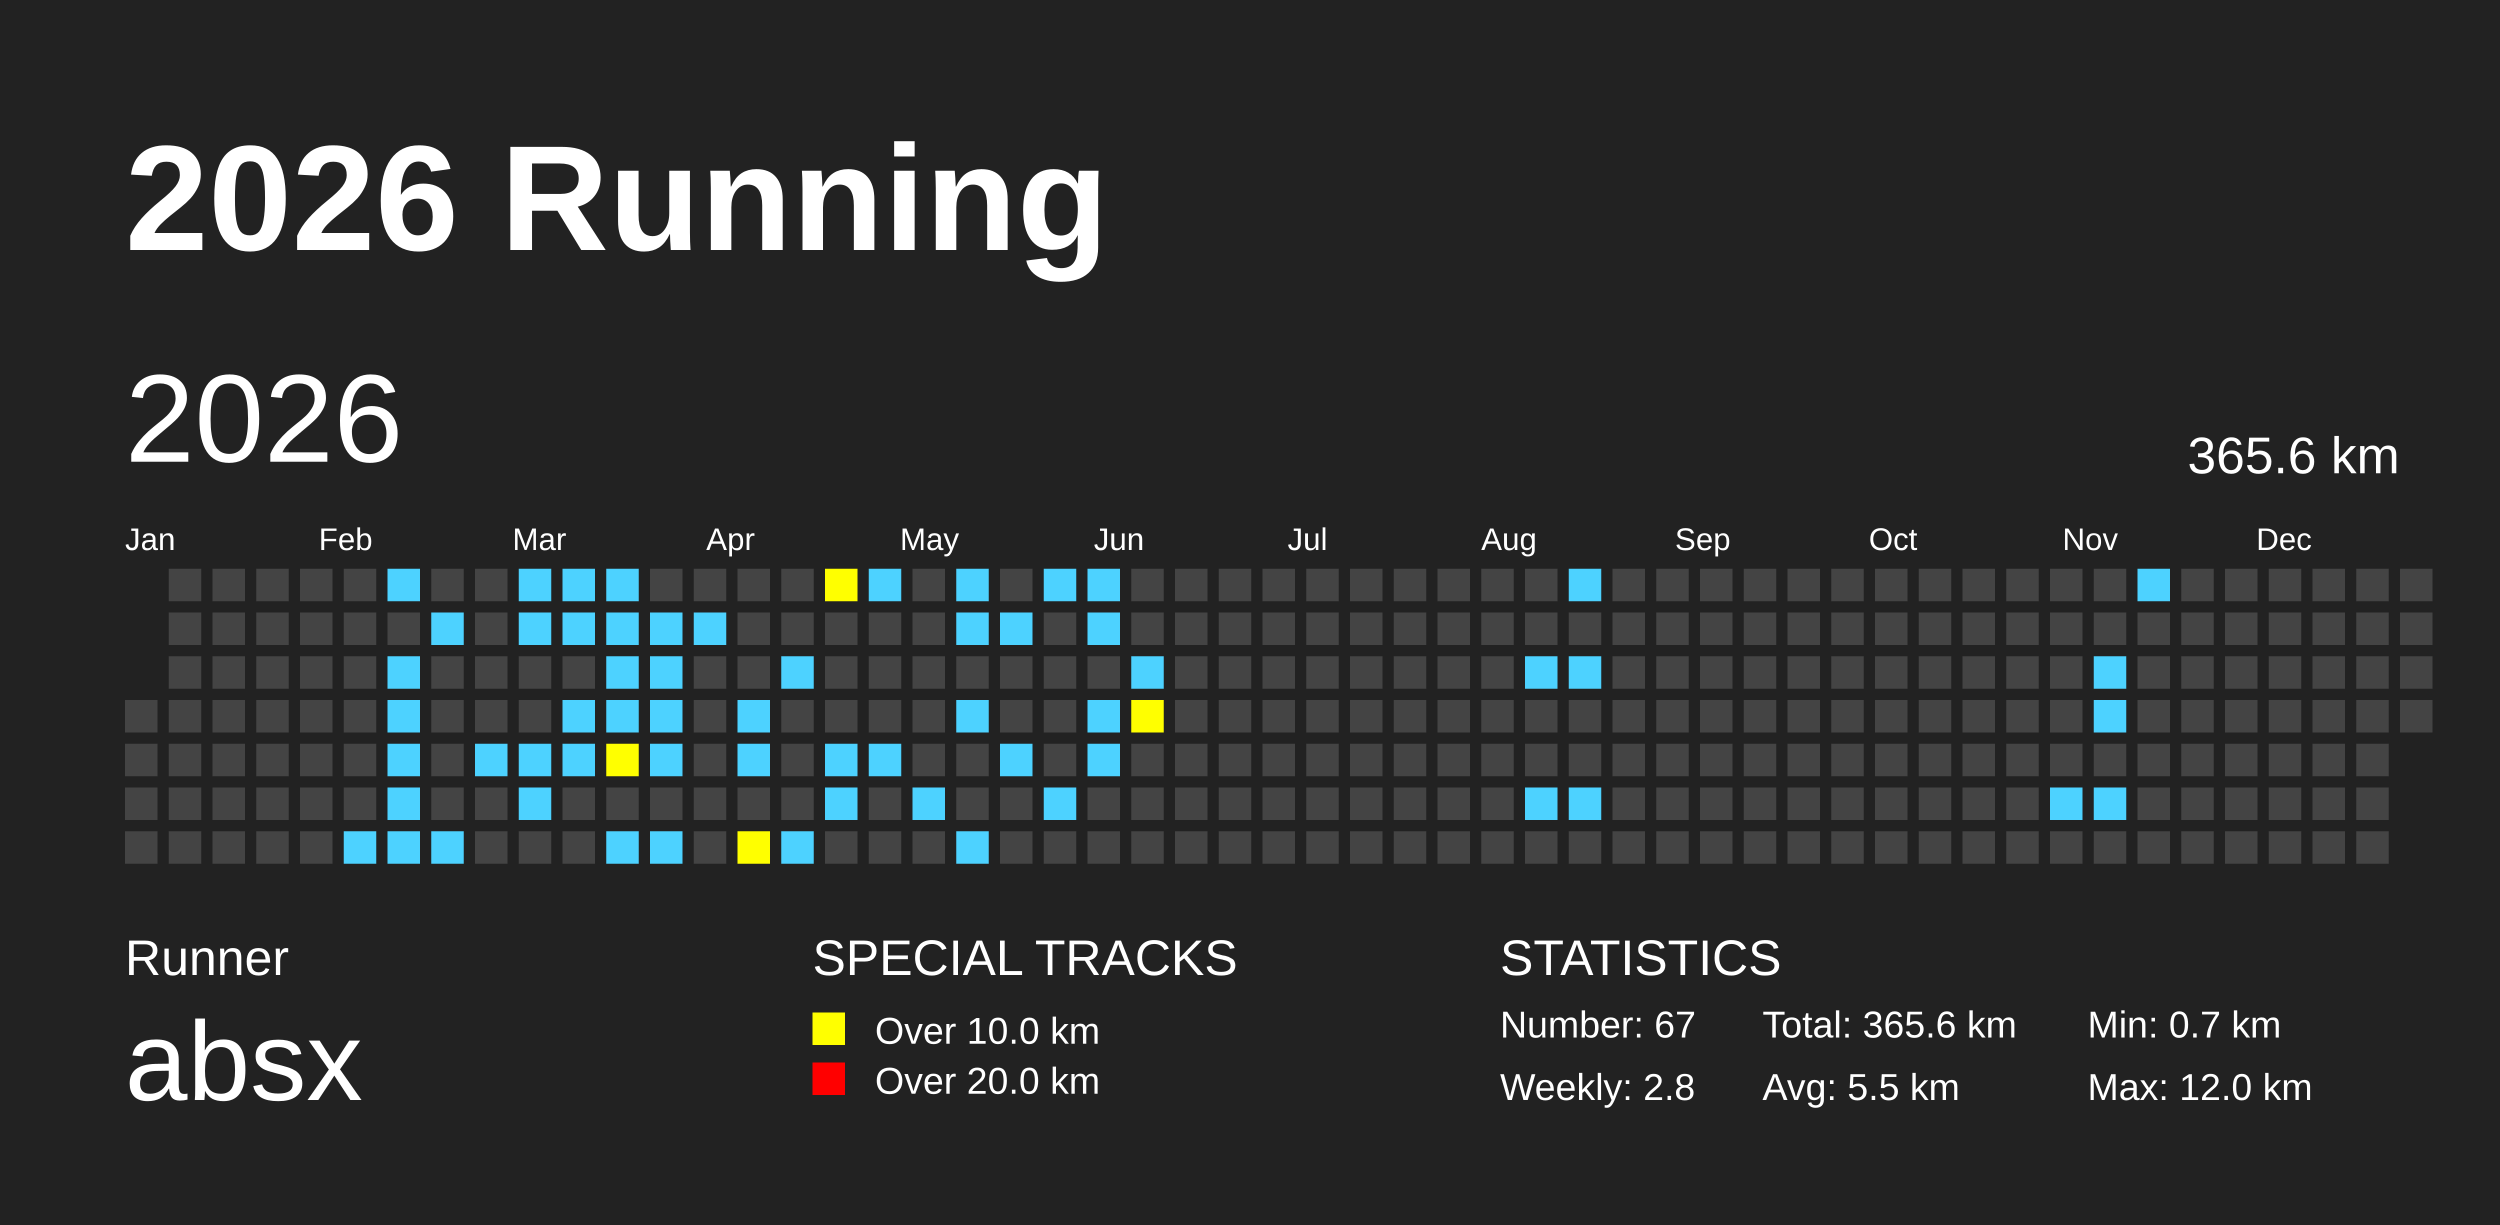
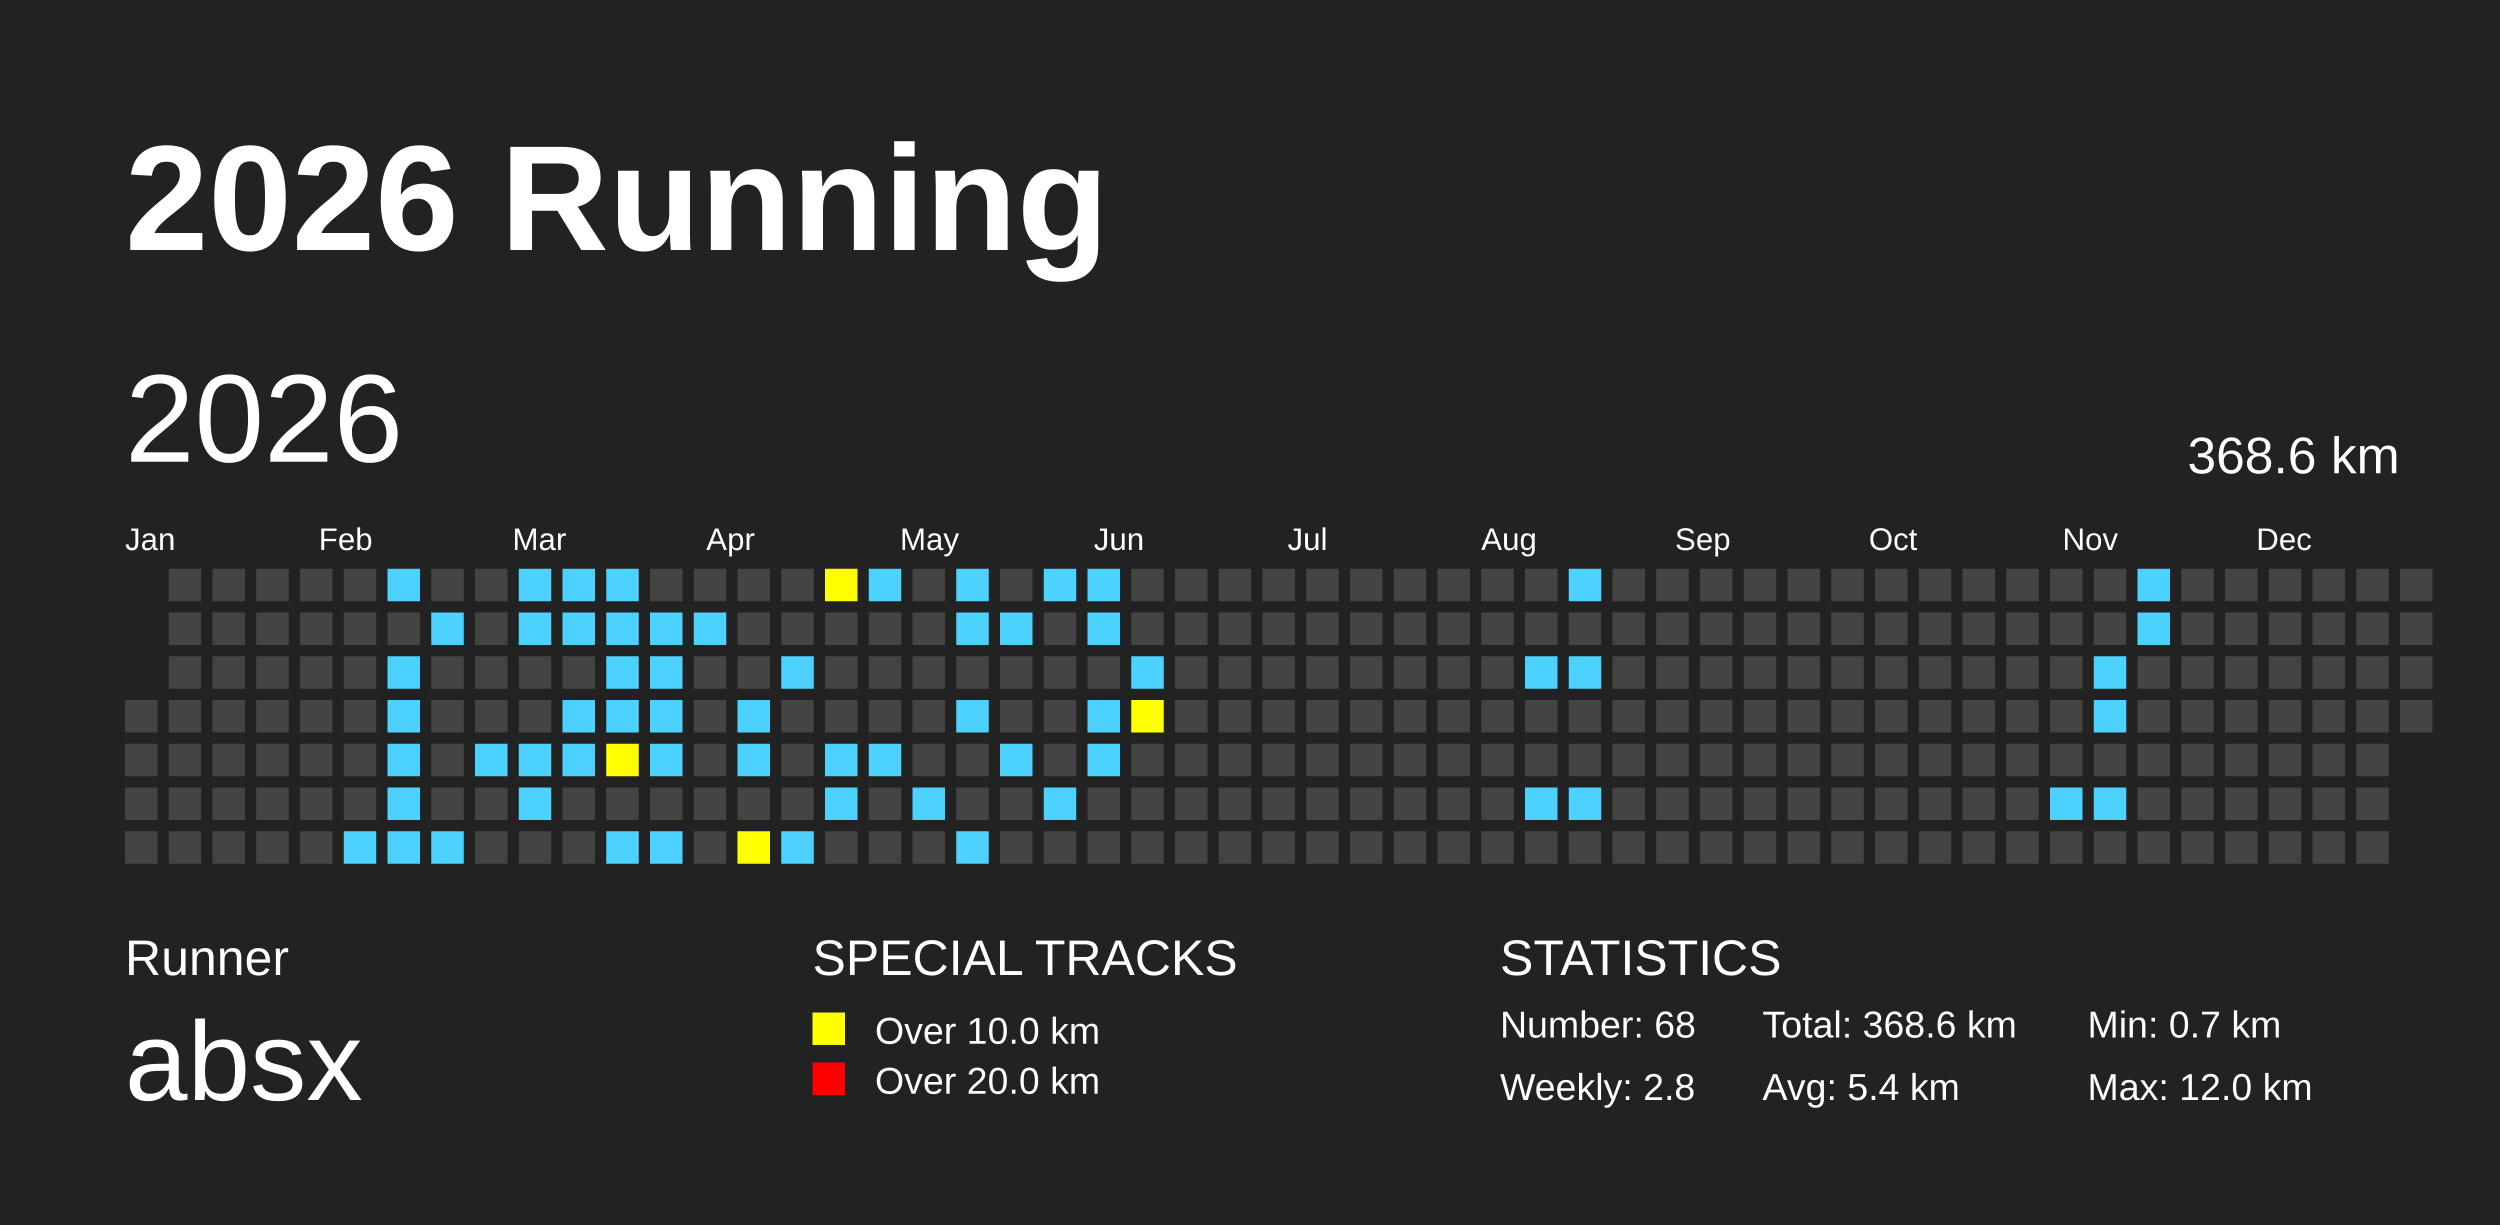
<svg xmlns="http://www.w3.org/2000/svg" baseProfile="full" height="98mm" version="1.1" viewBox="0,0,200,98" width="200mm">
  <defs />
  <rect fill="#222222" height="98" width="200" x="0" y="0" />
  <text fill="#FFFFFF" style="font-size:12px; font-family:Arial; font-weight:bold;" x="10" y="20">2026 Running</text>
  <text fill="#FFFFFF" style="font-size:4px; font-family:Arial" x="10" y="78">Runner</text>
  <text fill="#FFFFFF" style="font-size:9px; font-family:Arial" x="10" y="88">absx</text>
  <text fill="#FFFFFF" style="font-size:4px; font-family:Arial" x="65" y="78">SPECIAL TRACKS</text>
  <rect fill="yellow" height="2.6" width="2.6" x="65" y="81" />
  <text fill="#FFFFFF" style="font-size:3px; font-family:Arial" x="70" y="83.5">Over 10.0 km</text>
  <rect fill="red" height="2.6" width="2.6" x="65" y="85" />
  <text fill="#FFFFFF" style="font-size:3px; font-family:Arial" x="70" y="87.5">Over 20.0 km</text>
  <text fill="#FFFFFF" style="font-size:4px; font-family:Arial" x="120" y="78">STATISTICS</text>
-   <text fill="#FFFFFF" style="font-size:3px; font-family:Arial" x="120" y="83">Number: 67</text>
+   <text fill="#FFFFFF" style="font-size:3px; font-family:Arial" x="120" y="83">Number: 68</text>
  <text fill="#FFFFFF" style="font-size:3px; font-family:Arial" x="120" y="88">Weekly: 2.8</text>
-   <text fill="#FFFFFF" style="font-size:3px; font-family:Arial" x="141" y="83">Total: 365.6 km</text>
-   <text fill="#FFFFFF" style="font-size:3px; font-family:Arial" x="141" y="88">Avg: 5.5 km</text>
+   <text fill="#FFFFFF" style="font-size:3px; font-family:Arial" x="141" y="83">Total: 368.6 km</text>
+   <text fill="#FFFFFF" style="font-size:3px; font-family:Arial" x="141" y="88">Avg: 5.4 km</text>
  <text fill="#FFFFFF" style="font-size:3px; font-family:Arial" x="167" y="83">Min: 0.7 km</text>
  <text fill="#FFFFFF" style="font-size:3px; font-family:Arial" x="167" y="88">Max: 12.0 km</text>
  <text dominant-baseline="hanging" fill="#FFFFFF" style="font-size:10.0px; font-family:Arial;" x="10" y="30">2026</text>
-   <text dominant-baseline="hanging" fill="#FFFFFF" style="font-size:4.125px; font-family:Arial;" x="175" y="35">365.6 km</text>
+   <text dominant-baseline="hanging" fill="#FFFFFF" style="font-size:4.125px; font-family:Arial;" x="175" y="35">368.6 km</text>
  <text fill="#FFFFFF" style="font-size:2.5px; font-family:Arial" x="10.0" y="44">Jan</text>
  <text fill="#FFFFFF" style="font-size:2.5px; font-family:Arial" x="25.5" y="44">Feb</text>
  <text fill="#FFFFFF" style="font-size:2.5px; font-family:Arial" x="41.0" y="44">Mar</text>
  <text fill="#FFFFFF" style="font-size:2.5px; font-family:Arial" x="56.5" y="44">Apr</text>
  <text fill="#FFFFFF" style="font-size:2.5px; font-family:Arial" x="72.0" y="44">May</text>
  <text fill="#FFFFFF" style="font-size:2.5px; font-family:Arial" x="87.5" y="44">Jun</text>
  <text fill="#FFFFFF" style="font-size:2.5px; font-family:Arial" x="103.0" y="44">Jul</text>
  <text fill="#FFFFFF" style="font-size:2.5px; font-family:Arial" x="118.5" y="44">Aug</text>
  <text fill="#FFFFFF" style="font-size:2.5px; font-family:Arial" x="134.0" y="44">Sep</text>
  <text fill="#FFFFFF" style="font-size:2.5px; font-family:Arial" x="149.5" y="44">Oct</text>
  <text fill="#FFFFFF" style="font-size:2.5px; font-family:Arial" x="165.0" y="44">Nov</text>
  <text fill="#FFFFFF" style="font-size:2.5px; font-family:Arial" x="180.5" y="44">Dec</text>
  <rect fill="#444444" height="2.6" width="2.6" x="10.0" y="56.0" />
  <rect fill="#444444" height="2.6" width="2.6" x="10.0" y="59.5" />
  <rect fill="#444444" height="2.6" width="2.6" x="10.0" y="63.0" />
  <rect fill="#444444" height="2.6" width="2.6" x="10.0" y="66.5" />
  <rect fill="#444444" height="2.6" width="2.6" x="13.5" y="45.5" />
  <rect fill="#444444" height="2.6" width="2.6" x="13.5" y="49.0" />
  <rect fill="#444444" height="2.6" width="2.6" x="13.5" y="52.5" />
  <rect fill="#444444" height="2.6" width="2.6" x="13.5" y="56.0" />
  <rect fill="#444444" height="2.6" width="2.6" x="13.5" y="59.5" />
  <rect fill="#444444" height="2.6" width="2.6" x="13.5" y="63.0" />
  <rect fill="#444444" height="2.6" width="2.6" x="13.5" y="66.5" />
  <rect fill="#444444" height="2.6" width="2.6" x="17.0" y="45.5" />
  <rect fill="#444444" height="2.6" width="2.6" x="17.0" y="49.0" />
  <rect fill="#444444" height="2.6" width="2.6" x="17.0" y="52.5" />
  <rect fill="#444444" height="2.6" width="2.6" x="17.0" y="56.0" />
  <rect fill="#444444" height="2.6" width="2.6" x="17.0" y="59.5" />
  <rect fill="#444444" height="2.6" width="2.6" x="17.0" y="63.0" />
  <rect fill="#444444" height="2.6" width="2.6" x="17.0" y="66.5" />
  <rect fill="#444444" height="2.6" width="2.6" x="20.5" y="45.5" />
  <rect fill="#444444" height="2.6" width="2.6" x="20.5" y="49.0" />
  <rect fill="#444444" height="2.6" width="2.6" x="20.5" y="52.5" />
  <rect fill="#444444" height="2.6" width="2.6" x="20.5" y="56.0" />
  <rect fill="#444444" height="2.6" width="2.6" x="20.5" y="59.5" />
  <rect fill="#444444" height="2.6" width="2.6" x="20.5" y="63.0" />
  <rect fill="#444444" height="2.6" width="2.6" x="20.5" y="66.5" />
  <rect fill="#444444" height="2.6" width="2.6" x="24.0" y="45.5" />
  <rect fill="#444444" height="2.6" width="2.6" x="24.0" y="49.0" />
  <rect fill="#444444" height="2.6" width="2.6" x="24.0" y="52.5" />
  <rect fill="#444444" height="2.6" width="2.6" x="24.0" y="56.0" />
  <rect fill="#444444" height="2.6" width="2.6" x="24.0" y="59.5" />
  <rect fill="#444444" height="2.6" width="2.6" x="24.0" y="63.0" />
  <rect fill="#444444" height="2.6" width="2.6" x="24.0" y="66.5" />
  <rect fill="#444444" height="2.6" width="2.6" x="27.5" y="45.5" />
  <rect fill="#444444" height="2.6" width="2.6" x="27.5" y="49.0" />
  <rect fill="#444444" height="2.6" width="2.6" x="27.5" y="52.5" />
  <rect fill="#444444" height="2.6" width="2.6" x="27.5" y="56.0" />
  <rect fill="#444444" height="2.6" width="2.6" x="27.5" y="59.5" />
  <rect fill="#444444" height="2.6" width="2.6" x="27.5" y="63.0" />
  <rect fill="#4DD2FF" height="2.6" width="2.6" x="27.5" y="66.5" />
  <rect fill="#4DD2FF" height="2.6" width="2.6" x="31.0" y="45.5" />
  <rect fill="#444444" height="2.6" width="2.6" x="31.0" y="49.0" />
  <rect fill="#4DD2FF" height="2.6" width="2.6" x="31.0" y="52.5" />
  <rect fill="#4DD2FF" height="2.6" width="2.6" x="31.0" y="56.0" />
  <rect fill="#4DD2FF" height="2.6" width="2.6" x="31.0" y="59.5" />
  <rect fill="#4DD2FF" height="2.6" width="2.6" x="31.0" y="63.0" />
  <rect fill="#4DD2FF" height="2.6" width="2.6" x="31.0" y="66.5" />
  <rect fill="#444444" height="2.6" width="2.6" x="34.5" y="45.5" />
  <rect fill="#4DD2FF" height="2.6" width="2.6" x="34.5" y="49.0" />
  <rect fill="#444444" height="2.6" width="2.6" x="34.5" y="52.5" />
  <rect fill="#444444" height="2.6" width="2.6" x="34.5" y="56.0" />
  <rect fill="#444444" height="2.6" width="2.6" x="34.5" y="59.5" />
  <rect fill="#444444" height="2.6" width="2.6" x="34.5" y="63.0" />
  <rect fill="#4DD2FF" height="2.6" width="2.6" x="34.5" y="66.5" />
  <rect fill="#444444" height="2.6" width="2.6" x="38.0" y="45.5" />
  <rect fill="#444444" height="2.6" width="2.6" x="38.0" y="49.0" />
  <rect fill="#444444" height="2.6" width="2.6" x="38.0" y="52.5" />
  <rect fill="#444444" height="2.6" width="2.6" x="38.0" y="56.0" />
  <rect fill="#4DD2FF" height="2.6" width="2.6" x="38.0" y="59.5" />
  <rect fill="#444444" height="2.6" width="2.6" x="38.0" y="63.0" />
  <rect fill="#444444" height="2.6" width="2.6" x="38.0" y="66.5" />
  <rect fill="#4DD2FF" height="2.6" width="2.6" x="41.5" y="45.5" />
  <rect fill="#4DD2FF" height="2.6" width="2.6" x="41.5" y="49.0" />
  <rect fill="#444444" height="2.6" width="2.6" x="41.5" y="52.5" />
  <rect fill="#444444" height="2.6" width="2.6" x="41.5" y="56.0" />
  <rect fill="#4DD2FF" height="2.6" width="2.6" x="41.5" y="59.5" />
  <rect fill="#4DD2FF" height="2.6" width="2.6" x="41.5" y="63.0" />
  <rect fill="#444444" height="2.6" width="2.6" x="41.5" y="66.5" />
  <rect fill="#4DD2FF" height="2.6" width="2.6" x="45.0" y="45.5" />
  <rect fill="#4DD2FF" height="2.6" width="2.6" x="45.0" y="49.0" />
  <rect fill="#444444" height="2.6" width="2.6" x="45.0" y="52.5" />
  <rect fill="#4DD2FF" height="2.6" width="2.6" x="45.0" y="56.0" />
  <rect fill="#4DD2FF" height="2.6" width="2.6" x="45.0" y="59.5" />
  <rect fill="#444444" height="2.6" width="2.6" x="45.0" y="63.0" />
  <rect fill="#444444" height="2.6" width="2.6" x="45.0" y="66.5" />
  <rect fill="#4DD2FF" height="2.6" width="2.6" x="48.5" y="45.5" />
  <rect fill="#4DD2FF" height="2.6" width="2.6" x="48.5" y="49.0" />
  <rect fill="#4DD2FF" height="2.6" width="2.6" x="48.5" y="52.5" />
  <rect fill="#4DD2FF" height="2.6" width="2.6" x="48.5" y="56.0" />
  <rect fill="yellow" height="2.6" width="2.6" x="48.5" y="59.5" />
  <rect fill="#444444" height="2.6" width="2.6" x="48.5" y="63.0" />
  <rect fill="#4DD2FF" height="2.6" width="2.6" x="48.5" y="66.5" />
  <rect fill="#444444" height="2.6" width="2.6" x="52.0" y="45.5" />
  <rect fill="#4DD2FF" height="2.6" width="2.6" x="52.0" y="49.0" />
  <rect fill="#4DD2FF" height="2.6" width="2.6" x="52.0" y="52.5" />
  <rect fill="#4DD2FF" height="2.6" width="2.6" x="52.0" y="56.0" />
  <rect fill="#4DD2FF" height="2.6" width="2.6" x="52.0" y="59.5" />
  <rect fill="#444444" height="2.6" width="2.6" x="52.0" y="63.0" />
  <rect fill="#4DD2FF" height="2.6" width="2.6" x="52.0" y="66.5" />
  <rect fill="#444444" height="2.6" width="2.6" x="55.5" y="45.5" />
  <rect fill="#4DD2FF" height="2.6" width="2.6" x="55.5" y="49.0" />
  <rect fill="#444444" height="2.6" width="2.6" x="55.5" y="52.5" />
  <rect fill="#444444" height="2.6" width="2.6" x="55.5" y="56.0" />
  <rect fill="#444444" height="2.6" width="2.6" x="55.5" y="59.5" />
  <rect fill="#444444" height="2.6" width="2.6" x="55.5" y="63.0" />
  <rect fill="#444444" height="2.6" width="2.6" x="55.5" y="66.5" />
  <rect fill="#444444" height="2.6" width="2.6" x="59.0" y="45.5" />
  <rect fill="#444444" height="2.6" width="2.6" x="59.0" y="49.0" />
  <rect fill="#444444" height="2.6" width="2.6" x="59.0" y="52.5" />
  <rect fill="#4DD2FF" height="2.6" width="2.6" x="59.0" y="56.0" />
  <rect fill="#4DD2FF" height="2.6" width="2.6" x="59.0" y="59.5" />
  <rect fill="#444444" height="2.6" width="2.6" x="59.0" y="63.0" />
  <rect fill="yellow" height="2.6" width="2.6" x="59.0" y="66.5" />
  <rect fill="#444444" height="2.6" width="2.6" x="62.5" y="45.5" />
  <rect fill="#444444" height="2.6" width="2.6" x="62.5" y="49.0" />
  <rect fill="#4DD2FF" height="2.6" width="2.6" x="62.5" y="52.5" />
  <rect fill="#444444" height="2.6" width="2.6" x="62.5" y="56.0" />
  <rect fill="#444444" height="2.6" width="2.6" x="62.5" y="59.5" />
  <rect fill="#444444" height="2.6" width="2.6" x="62.5" y="63.0" />
  <rect fill="#4DD2FF" height="2.6" width="2.6" x="62.5" y="66.5" />
  <rect fill="yellow" height="2.6" width="2.6" x="66.0" y="45.5" />
  <rect fill="#444444" height="2.6" width="2.6" x="66.0" y="49.0" />
  <rect fill="#444444" height="2.6" width="2.6" x="66.0" y="52.5" />
  <rect fill="#444444" height="2.6" width="2.6" x="66.0" y="56.0" />
  <rect fill="#4DD2FF" height="2.6" width="2.6" x="66.0" y="59.5" />
  <rect fill="#4DD2FF" height="2.6" width="2.6" x="66.0" y="63.0" />
  <rect fill="#444444" height="2.6" width="2.6" x="66.0" y="66.5" />
  <rect fill="#4DD2FF" height="2.6" width="2.6" x="69.5" y="45.5" />
  <rect fill="#444444" height="2.6" width="2.6" x="69.5" y="49.0" />
  <rect fill="#444444" height="2.6" width="2.6" x="69.5" y="52.5" />
  <rect fill="#444444" height="2.6" width="2.6" x="69.5" y="56.0" />
  <rect fill="#4DD2FF" height="2.6" width="2.6" x="69.5" y="59.5" />
  <rect fill="#444444" height="2.6" width="2.6" x="69.5" y="63.0" />
  <rect fill="#444444" height="2.6" width="2.6" x="69.5" y="66.5" />
  <rect fill="#444444" height="2.6" width="2.6" x="73.0" y="45.5" />
  <rect fill="#444444" height="2.6" width="2.6" x="73.0" y="49.0" />
  <rect fill="#444444" height="2.6" width="2.6" x="73.0" y="52.5" />
  <rect fill="#444444" height="2.6" width="2.6" x="73.0" y="56.0" />
  <rect fill="#444444" height="2.6" width="2.6" x="73.0" y="59.5" />
  <rect fill="#4DD2FF" height="2.6" width="2.6" x="73.0" y="63.0" />
  <rect fill="#444444" height="2.6" width="2.6" x="73.0" y="66.5" />
  <rect fill="#4DD2FF" height="2.6" width="2.6" x="76.5" y="45.5" />
  <rect fill="#4DD2FF" height="2.6" width="2.6" x="76.5" y="49.0" />
  <rect fill="#444444" height="2.6" width="2.6" x="76.5" y="52.5" />
  <rect fill="#4DD2FF" height="2.6" width="2.6" x="76.5" y="56.0" />
  <rect fill="#444444" height="2.6" width="2.6" x="76.5" y="59.5" />
  <rect fill="#444444" height="2.6" width="2.6" x="76.5" y="63.0" />
  <rect fill="#4DD2FF" height="2.6" width="2.6" x="76.5" y="66.5" />
  <rect fill="#444444" height="2.6" width="2.6" x="80.0" y="45.5" />
  <rect fill="#4DD2FF" height="2.6" width="2.6" x="80.0" y="49.0" />
  <rect fill="#444444" height="2.6" width="2.6" x="80.0" y="52.5" />
  <rect fill="#444444" height="2.6" width="2.6" x="80.0" y="56.0" />
  <rect fill="#4DD2FF" height="2.6" width="2.6" x="80.0" y="59.5" />
  <rect fill="#444444" height="2.6" width="2.6" x="80.0" y="63.0" />
  <rect fill="#444444" height="2.6" width="2.6" x="80.0" y="66.5" />
  <rect fill="#4DD2FF" height="2.6" width="2.6" x="83.5" y="45.5" />
  <rect fill="#444444" height="2.6" width="2.6" x="83.5" y="49.0" />
  <rect fill="#444444" height="2.6" width="2.6" x="83.5" y="52.5" />
  <rect fill="#444444" height="2.6" width="2.6" x="83.5" y="56.0" />
  <rect fill="#444444" height="2.6" width="2.6" x="83.5" y="59.5" />
  <rect fill="#4DD2FF" height="2.6" width="2.6" x="83.5" y="63.0" />
  <rect fill="#444444" height="2.6" width="2.6" x="83.5" y="66.5" />
  <rect fill="#4DD2FF" height="2.6" width="2.6" x="87.0" y="45.5" />
  <rect fill="#4DD2FF" height="2.6" width="2.6" x="87.0" y="49.0" />
  <rect fill="#444444" height="2.6" width="2.6" x="87.0" y="52.5" />
  <rect fill="#4DD2FF" height="2.6" width="2.6" x="87.0" y="56.0" />
  <rect fill="#4DD2FF" height="2.6" width="2.6" x="87.0" y="59.5" />
  <rect fill="#444444" height="2.6" width="2.6" x="87.0" y="63.0" />
  <rect fill="#444444" height="2.6" width="2.6" x="87.0" y="66.5" />
  <rect fill="#444444" height="2.6" width="2.6" x="90.5" y="45.5" />
  <rect fill="#444444" height="2.6" width="2.6" x="90.5" y="49.0" />
  <rect fill="#4DD2FF" height="2.6" width="2.6" x="90.5" y="52.5" />
  <rect fill="yellow" height="2.6" width="2.6" x="90.5" y="56.0" />
  <rect fill="#444444" height="2.6" width="2.6" x="90.5" y="59.5" />
  <rect fill="#444444" height="2.6" width="2.6" x="90.5" y="63.0" />
  <rect fill="#444444" height="2.6" width="2.6" x="90.5" y="66.5" />
  <rect fill="#444444" height="2.6" width="2.6" x="94.0" y="45.5" />
  <rect fill="#444444" height="2.6" width="2.6" x="94.0" y="49.0" />
  <rect fill="#444444" height="2.6" width="2.6" x="94.0" y="52.5" />
  <rect fill="#444444" height="2.6" width="2.6" x="94.0" y="56.0" />
  <rect fill="#444444" height="2.6" width="2.6" x="94.0" y="59.5" />
  <rect fill="#444444" height="2.6" width="2.6" x="94.0" y="63.0" />
  <rect fill="#444444" height="2.6" width="2.6" x="94.0" y="66.5" />
  <rect fill="#444444" height="2.6" width="2.6" x="97.5" y="45.5" />
  <rect fill="#444444" height="2.6" width="2.6" x="97.5" y="49.0" />
  <rect fill="#444444" height="2.6" width="2.6" x="97.5" y="52.5" />
  <rect fill="#444444" height="2.6" width="2.6" x="97.5" y="56.0" />
  <rect fill="#444444" height="2.6" width="2.6" x="97.5" y="59.5" />
  <rect fill="#444444" height="2.6" width="2.6" x="97.5" y="63.0" />
  <rect fill="#444444" height="2.6" width="2.6" x="97.5" y="66.5" />
  <rect fill="#444444" height="2.6" width="2.6" x="101.0" y="45.5" />
  <rect fill="#444444" height="2.6" width="2.6" x="101.0" y="49.0" />
  <rect fill="#444444" height="2.6" width="2.6" x="101.0" y="52.5" />
  <rect fill="#444444" height="2.6" width="2.6" x="101.0" y="56.0" />
  <rect fill="#444444" height="2.6" width="2.6" x="101.0" y="59.5" />
  <rect fill="#444444" height="2.6" width="2.6" x="101.0" y="63.0" />
  <rect fill="#444444" height="2.6" width="2.6" x="101.0" y="66.5" />
  <rect fill="#444444" height="2.6" width="2.6" x="104.5" y="45.5" />
  <rect fill="#444444" height="2.6" width="2.6" x="104.5" y="49.0" />
  <rect fill="#444444" height="2.6" width="2.6" x="104.5" y="52.5" />
  <rect fill="#444444" height="2.6" width="2.6" x="104.5" y="56.0" />
  <rect fill="#444444" height="2.6" width="2.6" x="104.5" y="59.5" />
  <rect fill="#444444" height="2.6" width="2.6" x="104.5" y="63.0" />
  <rect fill="#444444" height="2.6" width="2.6" x="104.5" y="66.5" />
  <rect fill="#444444" height="2.6" width="2.6" x="108.0" y="45.5" />
  <rect fill="#444444" height="2.6" width="2.6" x="108.0" y="49.0" />
  <rect fill="#444444" height="2.6" width="2.6" x="108.0" y="52.5" />
  <rect fill="#444444" height="2.6" width="2.6" x="108.0" y="56.0" />
  <rect fill="#444444" height="2.6" width="2.6" x="108.0" y="59.5" />
  <rect fill="#444444" height="2.6" width="2.6" x="108.0" y="63.0" />
  <rect fill="#444444" height="2.6" width="2.6" x="108.0" y="66.5" />
  <rect fill="#444444" height="2.6" width="2.6" x="111.5" y="45.5" />
  <rect fill="#444444" height="2.6" width="2.6" x="111.5" y="49.0" />
  <rect fill="#444444" height="2.6" width="2.6" x="111.5" y="52.5" />
  <rect fill="#444444" height="2.6" width="2.6" x="111.5" y="56.0" />
  <rect fill="#444444" height="2.6" width="2.6" x="111.5" y="59.5" />
  <rect fill="#444444" height="2.6" width="2.6" x="111.5" y="63.0" />
  <rect fill="#444444" height="2.6" width="2.6" x="111.5" y="66.5" />
  <rect fill="#444444" height="2.6" width="2.6" x="115.0" y="45.5" />
  <rect fill="#444444" height="2.6" width="2.6" x="115.0" y="49.0" />
  <rect fill="#444444" height="2.6" width="2.6" x="115.0" y="52.5" />
  <rect fill="#444444" height="2.6" width="2.6" x="115.0" y="56.0" />
  <rect fill="#444444" height="2.6" width="2.6" x="115.0" y="59.5" />
  <rect fill="#444444" height="2.6" width="2.6" x="115.0" y="63.0" />
  <rect fill="#444444" height="2.6" width="2.6" x="115.0" y="66.5" />
  <rect fill="#444444" height="2.6" width="2.6" x="118.5" y="45.5" />
  <rect fill="#444444" height="2.6" width="2.6" x="118.5" y="49.0" />
  <rect fill="#444444" height="2.6" width="2.6" x="118.5" y="52.5" />
  <rect fill="#444444" height="2.6" width="2.6" x="118.5" y="56.0" />
  <rect fill="#444444" height="2.6" width="2.6" x="118.5" y="59.5" />
  <rect fill="#444444" height="2.6" width="2.6" x="118.5" y="63.0" />
  <rect fill="#444444" height="2.6" width="2.6" x="118.5" y="66.5" />
  <rect fill="#444444" height="2.6" width="2.6" x="122.0" y="45.5" />
  <rect fill="#444444" height="2.6" width="2.6" x="122.0" y="49.0" />
  <rect fill="#4DD2FF" height="2.6" width="2.6" x="122.0" y="52.5" />
  <rect fill="#444444" height="2.6" width="2.6" x="122.0" y="56.0" />
  <rect fill="#444444" height="2.6" width="2.6" x="122.0" y="59.5" />
  <rect fill="#4DD2FF" height="2.6" width="2.6" x="122.0" y="63.0" />
  <rect fill="#444444" height="2.6" width="2.6" x="122.0" y="66.5" />
  <rect fill="#4DD2FF" height="2.6" width="2.6" x="125.5" y="45.5" />
  <rect fill="#444444" height="2.6" width="2.6" x="125.5" y="49.0" />
  <rect fill="#4DD2FF" height="2.6" width="2.6" x="125.5" y="52.5" />
  <rect fill="#444444" height="2.6" width="2.6" x="125.5" y="56.0" />
  <rect fill="#444444" height="2.6" width="2.6" x="125.5" y="59.5" />
  <rect fill="#4DD2FF" height="2.6" width="2.6" x="125.5" y="63.0" />
  <rect fill="#444444" height="2.6" width="2.6" x="125.5" y="66.5" />
  <rect fill="#444444" height="2.6" width="2.6" x="129.0" y="45.5" />
  <rect fill="#444444" height="2.6" width="2.6" x="129.0" y="49.0" />
  <rect fill="#444444" height="2.6" width="2.6" x="129.0" y="52.5" />
  <rect fill="#444444" height="2.6" width="2.6" x="129.0" y="56.0" />
  <rect fill="#444444" height="2.6" width="2.6" x="129.0" y="59.5" />
  <rect fill="#444444" height="2.6" width="2.6" x="129.0" y="63.0" />
  <rect fill="#444444" height="2.6" width="2.6" x="129.0" y="66.5" />
  <rect fill="#444444" height="2.6" width="2.6" x="132.5" y="45.5" />
  <rect fill="#444444" height="2.6" width="2.6" x="132.5" y="49.0" />
  <rect fill="#444444" height="2.6" width="2.6" x="132.5" y="52.5" />
  <rect fill="#444444" height="2.6" width="2.6" x="132.5" y="56.0" />
  <rect fill="#444444" height="2.6" width="2.6" x="132.5" y="59.5" />
  <rect fill="#444444" height="2.6" width="2.6" x="132.5" y="63.0" />
  <rect fill="#444444" height="2.6" width="2.6" x="132.5" y="66.5" />
  <rect fill="#444444" height="2.6" width="2.6" x="136.0" y="45.5" />
  <rect fill="#444444" height="2.6" width="2.6" x="136.0" y="49.0" />
  <rect fill="#444444" height="2.6" width="2.6" x="136.0" y="52.5" />
  <rect fill="#444444" height="2.6" width="2.6" x="136.0" y="56.0" />
  <rect fill="#444444" height="2.6" width="2.6" x="136.0" y="59.5" />
  <rect fill="#444444" height="2.6" width="2.6" x="136.0" y="63.0" />
  <rect fill="#444444" height="2.6" width="2.6" x="136.0" y="66.5" />
  <rect fill="#444444" height="2.6" width="2.6" x="139.5" y="45.5" />
  <rect fill="#444444" height="2.6" width="2.6" x="139.5" y="49.0" />
  <rect fill="#444444" height="2.6" width="2.6" x="139.5" y="52.5" />
  <rect fill="#444444" height="2.6" width="2.6" x="139.5" y="56.0" />
  <rect fill="#444444" height="2.6" width="2.6" x="139.5" y="59.5" />
  <rect fill="#444444" height="2.6" width="2.6" x="139.5" y="63.0" />
  <rect fill="#444444" height="2.6" width="2.6" x="139.5" y="66.5" />
  <rect fill="#444444" height="2.6" width="2.6" x="143.0" y="45.5" />
  <rect fill="#444444" height="2.6" width="2.6" x="143.0" y="49.0" />
  <rect fill="#444444" height="2.6" width="2.6" x="143.0" y="52.5" />
  <rect fill="#444444" height="2.6" width="2.6" x="143.0" y="56.0" />
  <rect fill="#444444" height="2.6" width="2.6" x="143.0" y="59.5" />
  <rect fill="#444444" height="2.6" width="2.6" x="143.0" y="63.0" />
  <rect fill="#444444" height="2.6" width="2.6" x="143.0" y="66.5" />
  <rect fill="#444444" height="2.6" width="2.6" x="146.5" y="45.5" />
  <rect fill="#444444" height="2.6" width="2.6" x="146.5" y="49.0" />
  <rect fill="#444444" height="2.6" width="2.6" x="146.5" y="52.5" />
  <rect fill="#444444" height="2.6" width="2.6" x="146.5" y="56.0" />
  <rect fill="#444444" height="2.6" width="2.6" x="146.5" y="59.5" />
  <rect fill="#444444" height="2.6" width="2.6" x="146.5" y="63.0" />
  <rect fill="#444444" height="2.6" width="2.6" x="146.5" y="66.5" />
  <rect fill="#444444" height="2.6" width="2.6" x="150.0" y="45.5" />
  <rect fill="#444444" height="2.6" width="2.6" x="150.0" y="49.0" />
  <rect fill="#444444" height="2.6" width="2.6" x="150.0" y="52.5" />
  <rect fill="#444444" height="2.6" width="2.6" x="150.0" y="56.0" />
  <rect fill="#444444" height="2.6" width="2.6" x="150.0" y="59.5" />
  <rect fill="#444444" height="2.6" width="2.6" x="150.0" y="63.0" />
  <rect fill="#444444" height="2.6" width="2.6" x="150.0" y="66.5" />
  <rect fill="#444444" height="2.6" width="2.6" x="153.5" y="45.5" />
  <rect fill="#444444" height="2.6" width="2.6" x="153.5" y="49.0" />
  <rect fill="#444444" height="2.6" width="2.6" x="153.5" y="52.5" />
  <rect fill="#444444" height="2.6" width="2.6" x="153.5" y="56.0" />
  <rect fill="#444444" height="2.6" width="2.6" x="153.5" y="59.5" />
  <rect fill="#444444" height="2.6" width="2.6" x="153.5" y="63.0" />
  <rect fill="#444444" height="2.6" width="2.6" x="153.5" y="66.5" />
  <rect fill="#444444" height="2.6" width="2.6" x="157.0" y="45.5" />
  <rect fill="#444444" height="2.6" width="2.6" x="157.0" y="49.0" />
  <rect fill="#444444" height="2.6" width="2.6" x="157.0" y="52.5" />
  <rect fill="#444444" height="2.6" width="2.6" x="157.0" y="56.0" />
  <rect fill="#444444" height="2.6" width="2.6" x="157.0" y="59.5" />
  <rect fill="#444444" height="2.6" width="2.6" x="157.0" y="63.0" />
  <rect fill="#444444" height="2.6" width="2.6" x="157.0" y="66.5" />
  <rect fill="#444444" height="2.6" width="2.6" x="160.5" y="45.5" />
  <rect fill="#444444" height="2.6" width="2.6" x="160.5" y="49.0" />
  <rect fill="#444444" height="2.6" width="2.6" x="160.5" y="52.5" />
  <rect fill="#444444" height="2.6" width="2.6" x="160.5" y="56.0" />
  <rect fill="#444444" height="2.6" width="2.6" x="160.5" y="59.5" />
  <rect fill="#444444" height="2.6" width="2.6" x="160.5" y="63.0" />
  <rect fill="#444444" height="2.6" width="2.6" x="160.5" y="66.5" />
  <rect fill="#444444" height="2.6" width="2.6" x="164.0" y="45.5" />
  <rect fill="#444444" height="2.6" width="2.6" x="164.0" y="49.0" />
  <rect fill="#444444" height="2.6" width="2.6" x="164.0" y="52.5" />
  <rect fill="#444444" height="2.6" width="2.6" x="164.0" y="56.0" />
  <rect fill="#444444" height="2.6" width="2.6" x="164.0" y="59.5" />
  <rect fill="#4DD2FF" height="2.6" width="2.6" x="164.0" y="63.0" />
  <rect fill="#444444" height="2.6" width="2.6" x="164.0" y="66.5" />
  <rect fill="#444444" height="2.6" width="2.6" x="167.5" y="45.5" />
  <rect fill="#444444" height="2.6" width="2.6" x="167.5" y="49.0" />
  <rect fill="#4DD2FF" height="2.6" width="2.6" x="167.5" y="52.5" />
  <rect fill="#4DD2FF" height="2.6" width="2.6" x="167.5" y="56.0" />
  <rect fill="#444444" height="2.6" width="2.6" x="167.5" y="59.5" />
  <rect fill="#4DD2FF" height="2.6" width="2.6" x="167.5" y="63.0" />
  <rect fill="#444444" height="2.6" width="2.6" x="167.5" y="66.5" />
  <rect fill="#4DD2FF" height="2.6" width="2.6" x="171.0" y="45.5" />
-   <rect fill="#444444" height="2.6" width="2.6" x="171.0" y="49.0" />
+   <rect fill="#4DD2FF" height="2.6" width="2.6" x="171.0" y="49.0" />
  <rect fill="#444444" height="2.6" width="2.6" x="171.0" y="52.5" />
  <rect fill="#444444" height="2.6" width="2.6" x="171.0" y="56.0" />
  <rect fill="#444444" height="2.6" width="2.6" x="171.0" y="59.5" />
  <rect fill="#444444" height="2.6" width="2.6" x="171.0" y="63.0" />
  <rect fill="#444444" height="2.6" width="2.6" x="171.0" y="66.5" />
  <rect fill="#444444" height="2.6" width="2.6" x="174.5" y="45.5" />
  <rect fill="#444444" height="2.6" width="2.6" x="174.5" y="49.0" />
  <rect fill="#444444" height="2.6" width="2.6" x="174.5" y="52.5" />
  <rect fill="#444444" height="2.6" width="2.6" x="174.5" y="56.0" />
  <rect fill="#444444" height="2.6" width="2.6" x="174.5" y="59.5" />
  <rect fill="#444444" height="2.6" width="2.6" x="174.5" y="63.0" />
  <rect fill="#444444" height="2.6" width="2.6" x="174.5" y="66.5" />
  <rect fill="#444444" height="2.6" width="2.6" x="178.0" y="45.5" />
  <rect fill="#444444" height="2.6" width="2.6" x="178.0" y="49.0" />
  <rect fill="#444444" height="2.6" width="2.6" x="178.0" y="52.5" />
  <rect fill="#444444" height="2.6" width="2.6" x="178.0" y="56.0" />
  <rect fill="#444444" height="2.6" width="2.6" x="178.0" y="59.5" />
  <rect fill="#444444" height="2.6" width="2.6" x="178.0" y="63.0" />
  <rect fill="#444444" height="2.6" width="2.6" x="178.0" y="66.5" />
  <rect fill="#444444" height="2.6" width="2.6" x="181.5" y="45.5" />
  <rect fill="#444444" height="2.6" width="2.6" x="181.5" y="49.0" />
  <rect fill="#444444" height="2.6" width="2.6" x="181.5" y="52.5" />
  <rect fill="#444444" height="2.6" width="2.6" x="181.5" y="56.0" />
  <rect fill="#444444" height="2.6" width="2.6" x="181.5" y="59.5" />
  <rect fill="#444444" height="2.6" width="2.6" x="181.5" y="63.0" />
  <rect fill="#444444" height="2.6" width="2.6" x="181.5" y="66.5" />
  <rect fill="#444444" height="2.6" width="2.6" x="185.0" y="45.5" />
  <rect fill="#444444" height="2.6" width="2.6" x="185.0" y="49.0" />
  <rect fill="#444444" height="2.6" width="2.6" x="185.0" y="52.5" />
  <rect fill="#444444" height="2.6" width="2.6" x="185.0" y="56.0" />
  <rect fill="#444444" height="2.6" width="2.6" x="185.0" y="59.5" />
  <rect fill="#444444" height="2.6" width="2.6" x="185.0" y="63.0" />
  <rect fill="#444444" height="2.6" width="2.6" x="185.0" y="66.5" />
  <rect fill="#444444" height="2.6" width="2.6" x="188.5" y="45.5" />
  <rect fill="#444444" height="2.6" width="2.6" x="188.5" y="49.0" />
  <rect fill="#444444" height="2.6" width="2.6" x="188.5" y="52.5" />
  <rect fill="#444444" height="2.6" width="2.6" x="188.5" y="56.0" />
  <rect fill="#444444" height="2.6" width="2.6" x="188.5" y="59.5" />
  <rect fill="#444444" height="2.6" width="2.6" x="188.5" y="63.0" />
  <rect fill="#444444" height="2.6" width="2.6" x="188.5" y="66.5" />
  <rect fill="#444444" height="2.6" width="2.6" x="192.0" y="45.5" />
  <rect fill="#444444" height="2.6" width="2.6" x="192.0" y="49.0" />
  <rect fill="#444444" height="2.6" width="2.6" x="192.0" y="52.5" />
  <rect fill="#444444" height="2.6" width="2.6" x="192.0" y="56.0" />
</svg>
